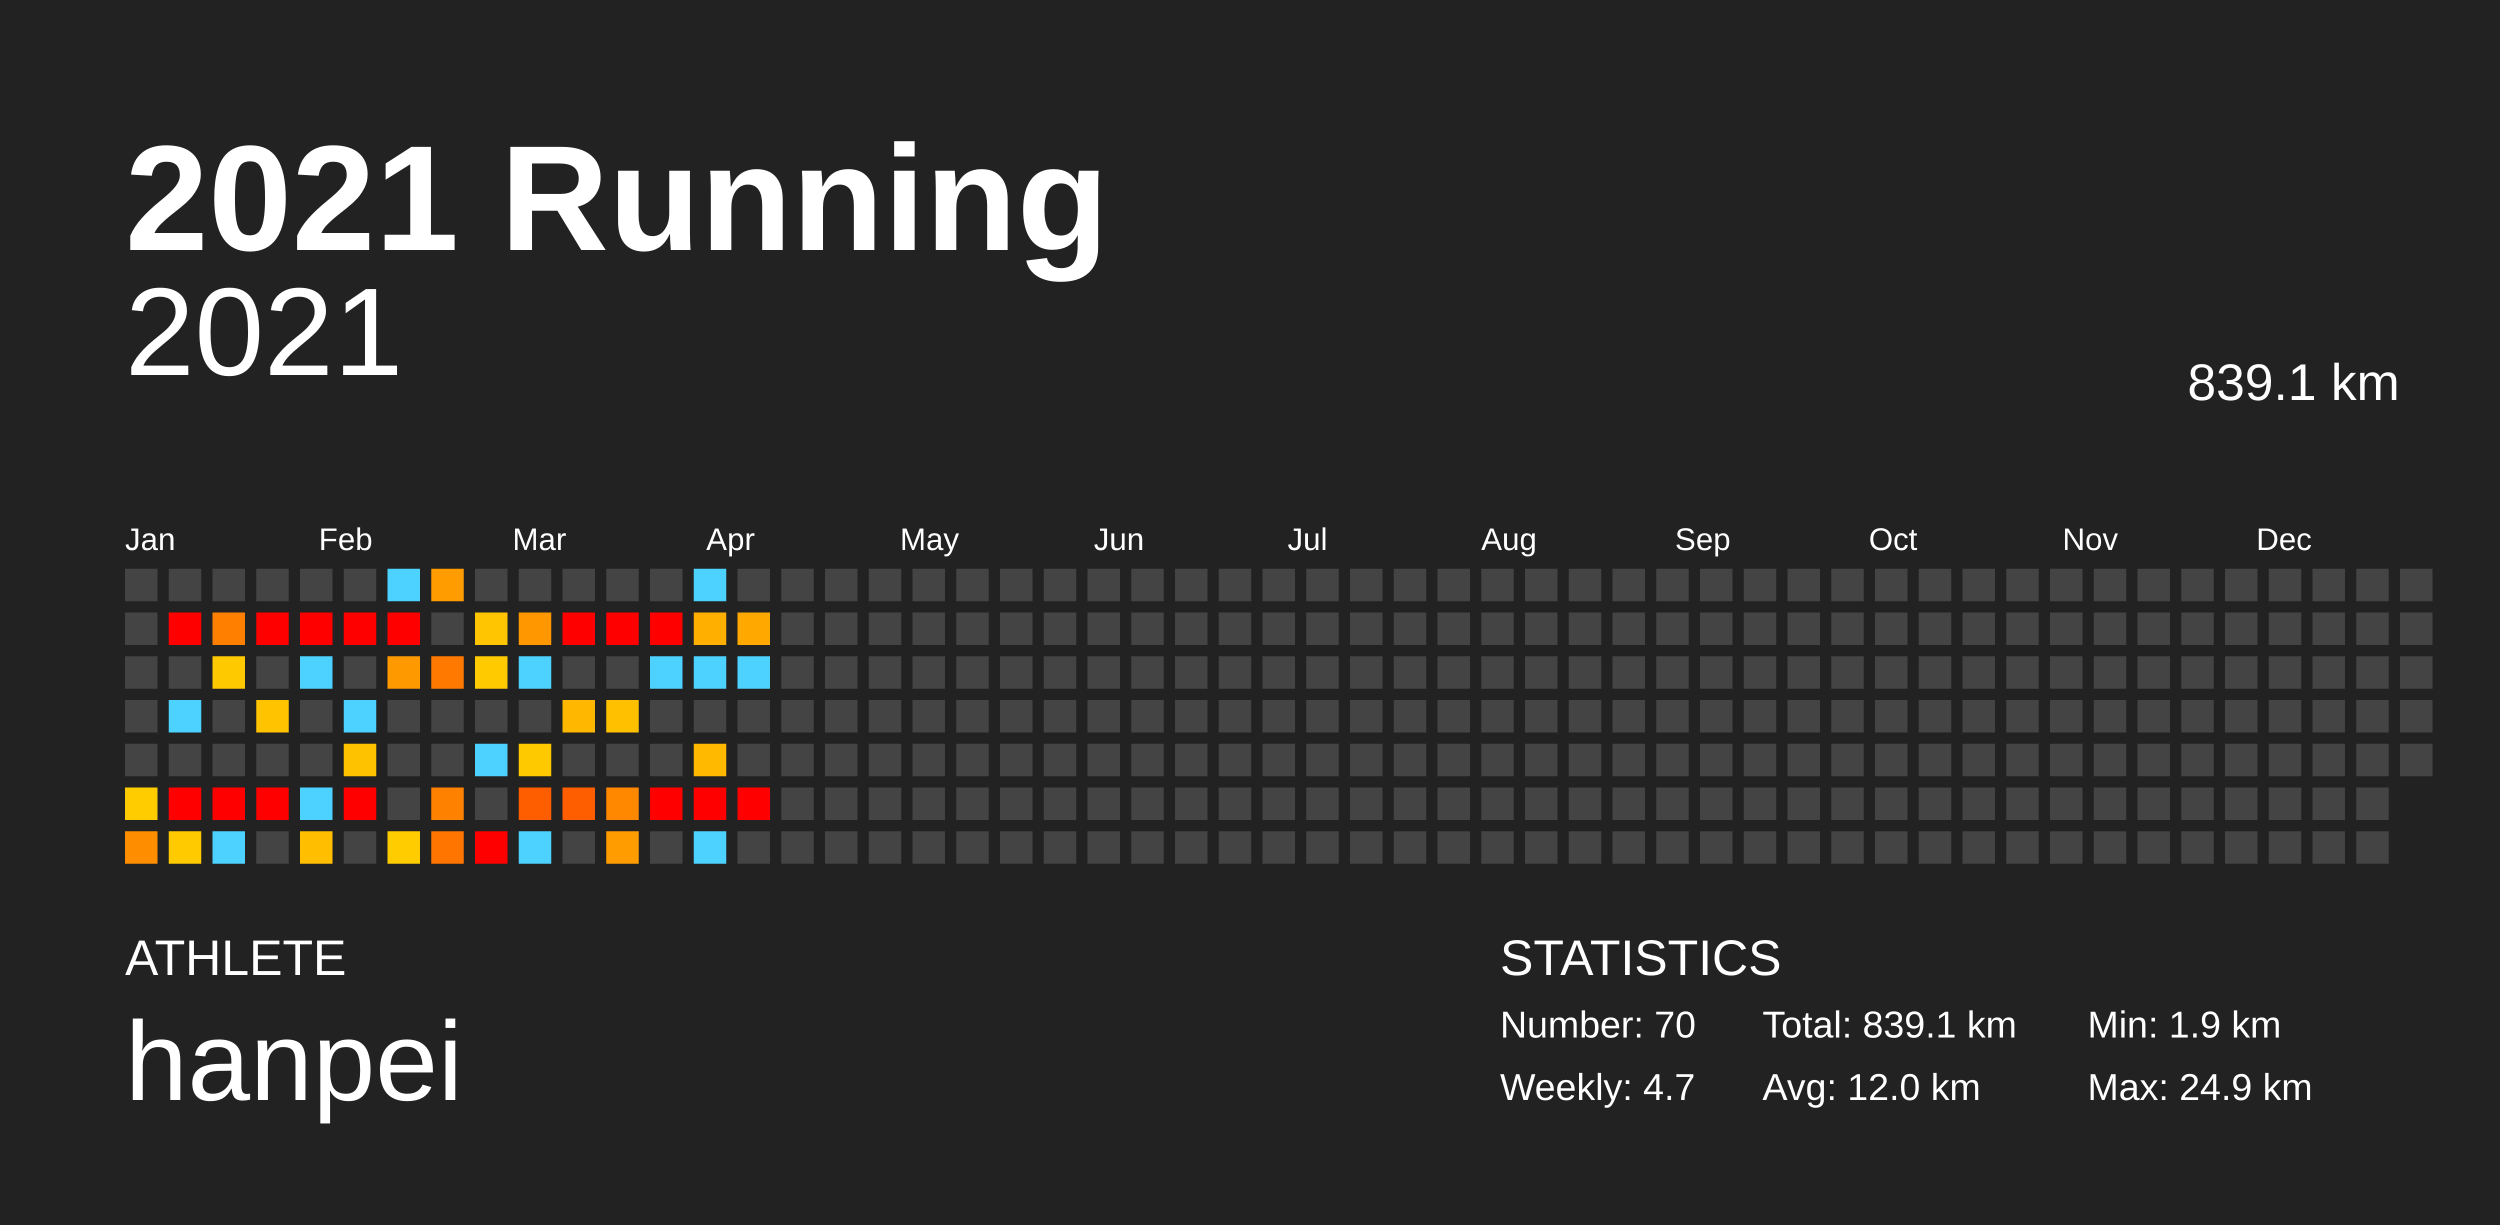
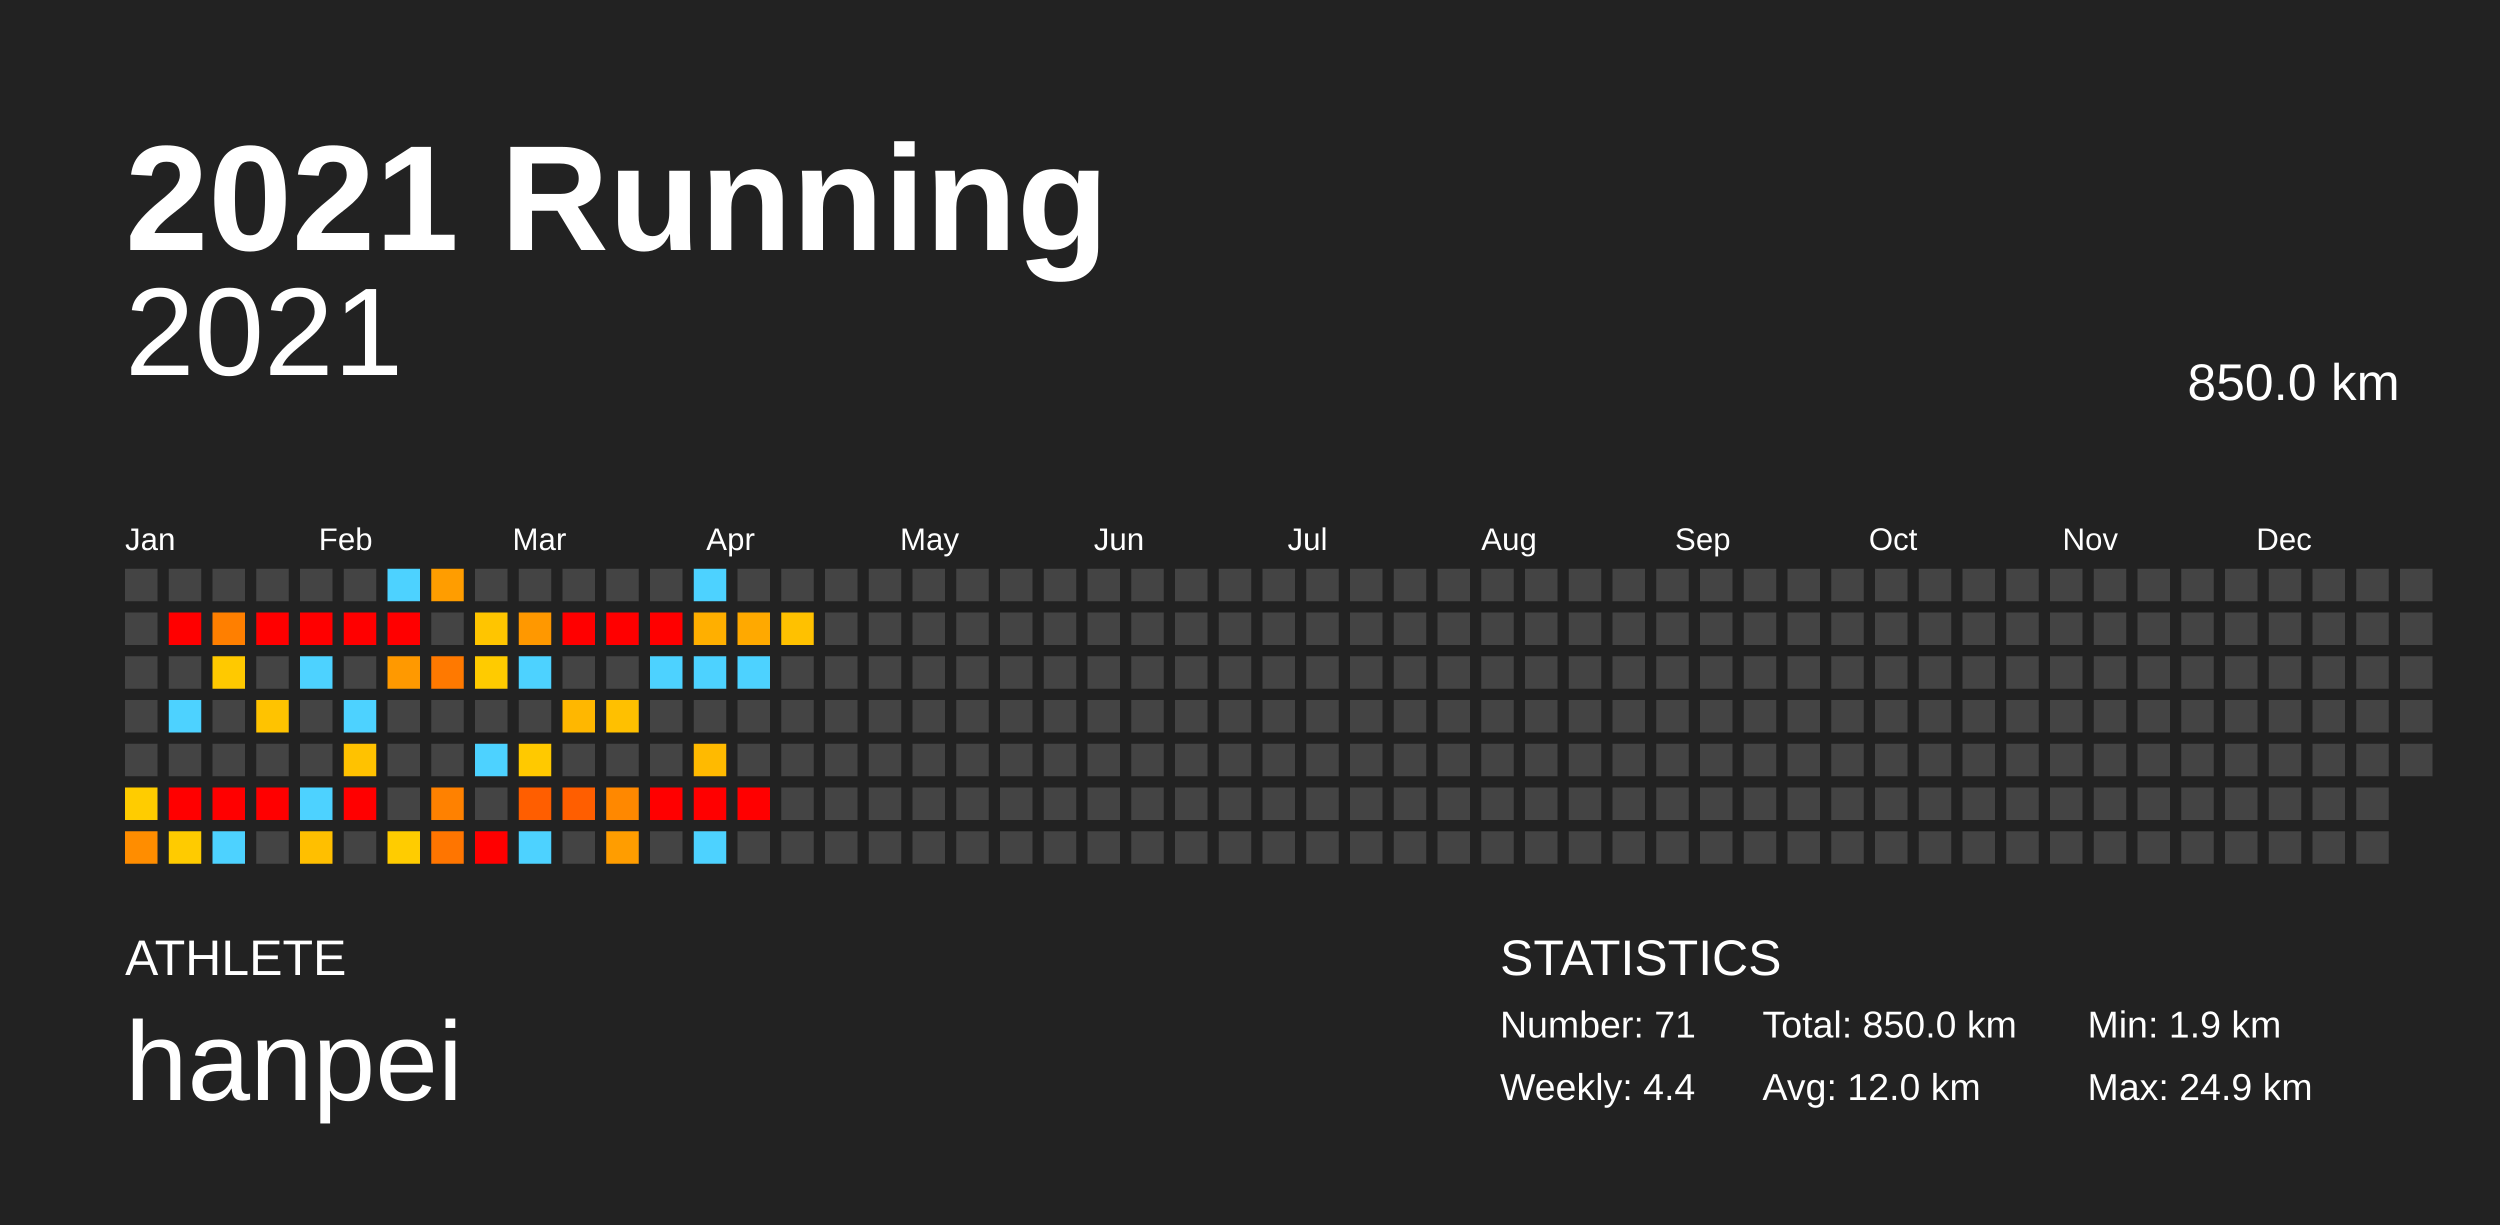
<svg xmlns="http://www.w3.org/2000/svg" baseProfile="full" height="98mm" version="1.1" viewBox="0,0,200,98" width="200mm">
  <defs />
  <rect fill="#222222" height="98" width="200" x="0" y="0" />
  <text fill="#FFFFFF" style="font-size:12px; font-family:Arial; font-weight:bold;" x="10" y="20">2021 Running</text>
  <text fill="#FFFFFF" style="font-size:4px; font-family:Arial" x="10" y="78">ATHLETE</text>
  <text fill="#FFFFFF" style="font-size:9px; font-family:Arial" x="10" y="88">hanpei</text>
  <text fill="#FFFFFF" style="font-size:4px; font-family:Arial" x="120" y="78">STATISTICS</text>
-   <text fill="#FFFFFF" style="font-size:3px; font-family:Arial" x="120" y="83">Number: 70</text>
-   <text fill="#FFFFFF" style="font-size:3px; font-family:Arial" x="120" y="88">Weekly: 4.7</text>
-   <text fill="#FFFFFF" style="font-size:3px; font-family:Arial" x="141" y="83">Total: 839.1 km</text>
+   <text fill="#FFFFFF" style="font-size:3px; font-family:Arial" x="120" y="83">Number: 71</text>
+   <text fill="#FFFFFF" style="font-size:3px; font-family:Arial" x="120" y="88">Weekly: 4.4</text>
+   <text fill="#FFFFFF" style="font-size:3px; font-family:Arial" x="141" y="83">Total: 850.0 km</text>
  <text fill="#FFFFFF" style="font-size:3px; font-family:Arial" x="141" y="88">Avg: 12.0 km</text>
  <text fill="#FFFFFF" style="font-size:3px; font-family:Arial" x="167" y="83">Min: 1.9 km</text>
  <text fill="#FFFFFF" style="font-size:3px; font-family:Arial" x="167" y="88">Max: 24.9 km</text>
  <text alignment-baseline="hanging" fill="#FFFFFF" style="font-size:10.0px; font-family:Arial;" x="10" y="30">2021</text>
-   <text alignment-baseline="hanging" fill="#FFFFFF" style="font-size:4.125px; font-family:Arial;" x="175" y="32">839.1 km</text>
+   <text alignment-baseline="hanging" fill="#FFFFFF" style="font-size:4.125px; font-family:Arial;" x="175" y="32">850.0 km</text>
  <text fill="#FFFFFF" style="font-size:2.5px; font-family:Arial" x="10.0" y="44">Jan</text>
  <text fill="#FFFFFF" style="font-size:2.5px; font-family:Arial" x="25.5" y="44">Feb</text>
  <text fill="#FFFFFF" style="font-size:2.5px; font-family:Arial" x="41.0" y="44">Mar</text>
  <text fill="#FFFFFF" style="font-size:2.5px; font-family:Arial" x="56.5" y="44">Apr</text>
  <text fill="#FFFFFF" style="font-size:2.5px; font-family:Arial" x="72.0" y="44">May</text>
  <text fill="#FFFFFF" style="font-size:2.5px; font-family:Arial" x="87.5" y="44">Jun</text>
  <text fill="#FFFFFF" style="font-size:2.5px; font-family:Arial" x="103.0" y="44">Jul</text>
  <text fill="#FFFFFF" style="font-size:2.5px; font-family:Arial" x="118.5" y="44">Aug</text>
  <text fill="#FFFFFF" style="font-size:2.5px; font-family:Arial" x="134.0" y="44">Sep</text>
  <text fill="#FFFFFF" style="font-size:2.5px; font-family:Arial" x="149.5" y="44">Oct</text>
  <text fill="#FFFFFF" style="font-size:2.5px; font-family:Arial" x="165.0" y="44">Nov</text>
  <text fill="#FFFFFF" style="font-size:2.5px; font-family:Arial" x="180.5" y="44">Dec</text>
  <rect fill="#444444" height="2.6" width="2.6" x="10.0" y="45.5" />
  <rect fill="#444444" height="2.6" width="2.6" x="10.0" y="49.0" />
  <rect fill="#444444" height="2.6" width="2.6" x="10.0" y="52.5" />
  <rect fill="#444444" height="2.6" width="2.6" x="10.0" y="56.0" />
  <rect fill="#444444" height="2.6" width="2.6" x="10.0" y="59.5" />
  <rect fill="#ffcc00" height="2.6" width="2.6" x="10.0" y="63.0" />
  <rect fill="#ff8d00" height="2.6" width="2.6" x="10.0" y="66.5" />
  <rect fill="#444444" height="2.6" width="2.6" x="13.5" y="45.5" />
  <rect fill="red" height="2.6" width="2.6" x="13.5" y="49.0" />
  <rect fill="#444444" height="2.6" width="2.6" x="13.5" y="52.5" />
  <rect fill="#4dd2ff" height="2.6" width="2.6" x="13.5" y="56.0" />
  <rect fill="#444444" height="2.6" width="2.6" x="13.5" y="59.5" />
  <rect fill="red" height="2.6" width="2.6" x="13.5" y="63.0" />
  <rect fill="#ffcb00" height="2.6" width="2.6" x="13.5" y="66.5" />
  <rect fill="#444444" height="2.6" width="2.6" x="17.0" y="45.5" />
  <rect fill="#ff7f00" height="2.6" width="2.6" x="17.0" y="49.0" />
  <rect fill="#ffc900" height="2.6" width="2.6" x="17.0" y="52.5" />
  <rect fill="#444444" height="2.6" width="2.6" x="17.0" y="56.0" />
  <rect fill="#444444" height="2.6" width="2.6" x="17.0" y="59.5" />
  <rect fill="red" height="2.6" width="2.6" x="17.0" y="63.0" />
  <rect fill="#4dd2ff" height="2.6" width="2.6" x="17.0" y="66.5" />
  <rect fill="#444444" height="2.6" width="2.6" x="20.5" y="45.5" />
  <rect fill="red" height="2.6" width="2.6" x="20.5" y="49.0" />
  <rect fill="#444444" height="2.6" width="2.6" x="20.5" y="52.5" />
  <rect fill="#ffc300" height="2.6" width="2.6" x="20.5" y="56.0" />
  <rect fill="#444444" height="2.6" width="2.6" x="20.5" y="59.5" />
  <rect fill="red" height="2.6" width="2.6" x="20.5" y="63.0" />
  <rect fill="#444444" height="2.6" width="2.6" x="20.5" y="66.5" />
  <rect fill="#444444" height="2.6" width="2.6" x="24.0" y="45.5" />
  <rect fill="red" height="2.6" width="2.6" x="24.0" y="49.0" />
  <rect fill="#4dd2ff" height="2.6" width="2.6" x="24.0" y="52.5" />
  <rect fill="#444444" height="2.6" width="2.6" x="24.0" y="56.0" />
  <rect fill="#444444" height="2.6" width="2.6" x="24.0" y="59.5" />
  <rect fill="#4dd2ff" height="2.6" width="2.6" x="24.0" y="63.0" />
  <rect fill="#ffbf00" height="2.6" width="2.6" x="24.0" y="66.5" />
  <rect fill="#444444" height="2.6" width="2.6" x="27.5" y="45.5" />
  <rect fill="red" height="2.6" width="2.6" x="27.5" y="49.0" />
  <rect fill="#444444" height="2.6" width="2.6" x="27.5" y="52.5" />
  <rect fill="#4dd2ff" height="2.6" width="2.6" x="27.5" y="56.0" />
  <rect fill="#ffc200" height="2.6" width="2.6" x="27.5" y="59.5" />
  <rect fill="red" height="2.6" width="2.6" x="27.5" y="63.0" />
  <rect fill="#444444" height="2.6" width="2.6" x="27.5" y="66.5" />
  <rect fill="#4dd2ff" height="2.6" width="2.6" x="31.0" y="45.5" />
  <rect fill="red" height="2.6" width="2.6" x="31.0" y="49.0" />
  <rect fill="#ff9900" height="2.6" width="2.6" x="31.0" y="52.5" />
  <rect fill="#444444" height="2.6" width="2.6" x="31.0" y="56.0" />
  <rect fill="#444444" height="2.6" width="2.6" x="31.0" y="59.5" />
  <rect fill="#444444" height="2.6" width="2.6" x="31.0" y="63.0" />
  <rect fill="#ffcc00" height="2.6" width="2.6" x="31.0" y="66.5" />
  <rect fill="#ff9d00" height="2.6" width="2.6" x="34.5" y="45.5" />
  <rect fill="#444444" height="2.6" width="2.6" x="34.5" y="49.0" />
  <rect fill="#ff7900" height="2.6" width="2.6" x="34.5" y="52.5" />
  <rect fill="#444444" height="2.6" width="2.6" x="34.5" y="56.0" />
  <rect fill="#444444" height="2.6" width="2.6" x="34.5" y="59.5" />
  <rect fill="#ff8100" height="2.6" width="2.6" x="34.5" y="63.0" />
  <rect fill="#ff7500" height="2.6" width="2.6" x="34.5" y="66.5" />
  <rect fill="#444444" height="2.6" width="2.6" x="38.0" y="45.5" />
  <rect fill="#ffc500" height="2.6" width="2.6" x="38.0" y="49.0" />
  <rect fill="#ffcb00" height="2.6" width="2.6" x="38.0" y="52.5" />
  <rect fill="#444444" height="2.6" width="2.6" x="38.0" y="56.0" />
  <rect fill="#4dd2ff" height="2.6" width="2.6" x="38.0" y="59.5" />
  <rect fill="#444444" height="2.6" width="2.6" x="38.0" y="63.0" />
  <rect fill="red" height="2.6" width="2.6" x="38.0" y="66.5" />
  <rect fill="#444444" height="2.6" width="2.6" x="41.5" y="45.5" />
  <rect fill="#ff9800" height="2.6" width="2.6" x="41.5" y="49.0" />
  <rect fill="#4dd2ff" height="2.6" width="2.6" x="41.5" y="52.5" />
  <rect fill="#444444" height="2.6" width="2.6" x="41.5" y="56.0" />
  <rect fill="#ffc900" height="2.6" width="2.6" x="41.5" y="59.5" />
  <rect fill="#ff5e00" height="2.6" width="2.6" x="41.5" y="63.0" />
  <rect fill="#4dd2ff" height="2.6" width="2.6" x="41.5" y="66.5" />
  <rect fill="#444444" height="2.6" width="2.6" x="45.0" y="45.5" />
  <rect fill="red" height="2.6" width="2.6" x="45.0" y="49.0" />
  <rect fill="#444444" height="2.6" width="2.6" x="45.0" y="52.5" />
  <rect fill="#ffb700" height="2.6" width="2.6" x="45.0" y="56.0" />
  <rect fill="#444444" height="2.6" width="2.6" x="45.0" y="59.5" />
  <rect fill="#ff5e00" height="2.6" width="2.6" x="45.0" y="63.0" />
  <rect fill="#444444" height="2.6" width="2.6" x="45.0" y="66.5" />
  <rect fill="#444444" height="2.6" width="2.6" x="48.5" y="45.5" />
  <rect fill="red" height="2.6" width="2.6" x="48.5" y="49.0" />
  <rect fill="#444444" height="2.6" width="2.6" x="48.5" y="52.5" />
  <rect fill="#ffc000" height="2.6" width="2.6" x="48.5" y="56.0" />
  <rect fill="#444444" height="2.6" width="2.6" x="48.5" y="59.5" />
  <rect fill="#ff8800" height="2.6" width="2.6" x="48.5" y="63.0" />
  <rect fill="#ff9d00" height="2.6" width="2.6" x="48.5" y="66.5" />
  <rect fill="#444444" height="2.6" width="2.6" x="52.0" y="45.5" />
  <rect fill="red" height="2.6" width="2.6" x="52.0" y="49.0" />
  <rect fill="#4dd2ff" height="2.6" width="2.6" x="52.0" y="52.5" />
  <rect fill="#444444" height="2.6" width="2.6" x="52.0" y="56.0" />
  <rect fill="#444444" height="2.6" width="2.6" x="52.0" y="59.5" />
  <rect fill="red" height="2.6" width="2.6" x="52.0" y="63.0" />
  <rect fill="#444444" height="2.6" width="2.6" x="52.0" y="66.5" />
  <rect fill="#4dd2ff" height="2.6" width="2.6" x="55.5" y="45.5" />
  <rect fill="#ffaf00" height="2.6" width="2.6" x="55.5" y="49.0" />
  <rect fill="#4dd2ff" height="2.6" width="2.6" x="55.5" y="52.5" />
  <rect fill="#444444" height="2.6" width="2.6" x="55.5" y="56.0" />
  <rect fill="#ffba00" height="2.6" width="2.6" x="55.5" y="59.5" />
  <rect fill="red" height="2.6" width="2.6" x="55.5" y="63.0" />
  <rect fill="#4dd2ff" height="2.6" width="2.6" x="55.5" y="66.5" />
  <rect fill="#444444" height="2.6" width="2.6" x="59.0" y="45.5" />
  <rect fill="#ffa900" height="2.6" width="2.6" x="59.0" y="49.0" />
  <rect fill="#4dd2ff" height="2.6" width="2.6" x="59.0" y="52.5" />
  <rect fill="#444444" height="2.6" width="2.6" x="59.0" y="56.0" />
  <rect fill="#444444" height="2.6" width="2.6" x="59.0" y="59.5" />
  <rect fill="red" height="2.6" width="2.6" x="59.0" y="63.0" />
  <rect fill="#444444" height="2.6" width="2.6" x="59.0" y="66.5" />
  <rect fill="#444444" height="2.6" width="2.6" x="62.5" y="45.5" />
-   <rect fill="#444444" height="2.6" width="2.6" x="62.5" y="49.0" />
+   <rect fill="#ffc100" height="2.6" width="2.6" x="62.5" y="49.0" />
  <rect fill="#444444" height="2.6" width="2.6" x="62.5" y="52.5" />
  <rect fill="#444444" height="2.6" width="2.6" x="62.5" y="56.0" />
  <rect fill="#444444" height="2.6" width="2.6" x="62.5" y="59.5" />
  <rect fill="#444444" height="2.6" width="2.6" x="62.5" y="63.0" />
  <rect fill="#444444" height="2.6" width="2.6" x="62.5" y="66.5" />
  <rect fill="#444444" height="2.6" width="2.6" x="66.0" y="45.5" />
  <rect fill="#444444" height="2.6" width="2.6" x="66.0" y="49.0" />
  <rect fill="#444444" height="2.6" width="2.6" x="66.0" y="52.5" />
  <rect fill="#444444" height="2.6" width="2.6" x="66.0" y="56.0" />
  <rect fill="#444444" height="2.6" width="2.6" x="66.0" y="59.5" />
  <rect fill="#444444" height="2.6" width="2.6" x="66.0" y="63.0" />
  <rect fill="#444444" height="2.6" width="2.6" x="66.0" y="66.5" />
  <rect fill="#444444" height="2.6" width="2.6" x="69.5" y="45.5" />
  <rect fill="#444444" height="2.6" width="2.6" x="69.5" y="49.0" />
  <rect fill="#444444" height="2.6" width="2.6" x="69.5" y="52.5" />
  <rect fill="#444444" height="2.6" width="2.6" x="69.5" y="56.0" />
  <rect fill="#444444" height="2.6" width="2.6" x="69.5" y="59.5" />
  <rect fill="#444444" height="2.6" width="2.6" x="69.5" y="63.0" />
  <rect fill="#444444" height="2.6" width="2.6" x="69.5" y="66.5" />
  <rect fill="#444444" height="2.6" width="2.6" x="73.0" y="45.5" />
  <rect fill="#444444" height="2.6" width="2.6" x="73.0" y="49.0" />
  <rect fill="#444444" height="2.6" width="2.6" x="73.0" y="52.5" />
  <rect fill="#444444" height="2.6" width="2.6" x="73.0" y="56.0" />
  <rect fill="#444444" height="2.6" width="2.6" x="73.0" y="59.5" />
  <rect fill="#444444" height="2.6" width="2.6" x="73.0" y="63.0" />
  <rect fill="#444444" height="2.6" width="2.6" x="73.0" y="66.5" />
  <rect fill="#444444" height="2.6" width="2.6" x="76.5" y="45.5" />
  <rect fill="#444444" height="2.6" width="2.6" x="76.5" y="49.0" />
  <rect fill="#444444" height="2.6" width="2.6" x="76.5" y="52.5" />
  <rect fill="#444444" height="2.6" width="2.6" x="76.5" y="56.0" />
  <rect fill="#444444" height="2.6" width="2.6" x="76.5" y="59.5" />
  <rect fill="#444444" height="2.6" width="2.6" x="76.5" y="63.0" />
  <rect fill="#444444" height="2.6" width="2.6" x="76.5" y="66.5" />
  <rect fill="#444444" height="2.6" width="2.6" x="80.0" y="45.5" />
  <rect fill="#444444" height="2.6" width="2.6" x="80.0" y="49.0" />
  <rect fill="#444444" height="2.6" width="2.6" x="80.0" y="52.5" />
  <rect fill="#444444" height="2.6" width="2.6" x="80.0" y="56.0" />
  <rect fill="#444444" height="2.6" width="2.6" x="80.0" y="59.5" />
  <rect fill="#444444" height="2.6" width="2.6" x="80.0" y="63.0" />
  <rect fill="#444444" height="2.6" width="2.6" x="80.0" y="66.5" />
  <rect fill="#444444" height="2.6" width="2.6" x="83.5" y="45.5" />
  <rect fill="#444444" height="2.6" width="2.6" x="83.5" y="49.0" />
  <rect fill="#444444" height="2.6" width="2.6" x="83.5" y="52.5" />
  <rect fill="#444444" height="2.6" width="2.6" x="83.5" y="56.0" />
  <rect fill="#444444" height="2.6" width="2.6" x="83.5" y="59.5" />
  <rect fill="#444444" height="2.6" width="2.6" x="83.5" y="63.0" />
  <rect fill="#444444" height="2.6" width="2.6" x="83.5" y="66.5" />
  <rect fill="#444444" height="2.6" width="2.6" x="87.0" y="45.5" />
  <rect fill="#444444" height="2.6" width="2.6" x="87.0" y="49.0" />
  <rect fill="#444444" height="2.6" width="2.6" x="87.0" y="52.5" />
  <rect fill="#444444" height="2.6" width="2.6" x="87.0" y="56.0" />
  <rect fill="#444444" height="2.6" width="2.6" x="87.0" y="59.5" />
  <rect fill="#444444" height="2.6" width="2.6" x="87.0" y="63.0" />
  <rect fill="#444444" height="2.6" width="2.6" x="87.0" y="66.5" />
  <rect fill="#444444" height="2.6" width="2.6" x="90.5" y="45.5" />
  <rect fill="#444444" height="2.6" width="2.6" x="90.5" y="49.0" />
  <rect fill="#444444" height="2.6" width="2.6" x="90.5" y="52.5" />
  <rect fill="#444444" height="2.6" width="2.6" x="90.5" y="56.0" />
  <rect fill="#444444" height="2.6" width="2.6" x="90.5" y="59.5" />
  <rect fill="#444444" height="2.6" width="2.6" x="90.5" y="63.0" />
  <rect fill="#444444" height="2.6" width="2.6" x="90.5" y="66.5" />
  <rect fill="#444444" height="2.6" width="2.6" x="94.0" y="45.5" />
  <rect fill="#444444" height="2.6" width="2.6" x="94.0" y="49.0" />
  <rect fill="#444444" height="2.6" width="2.6" x="94.0" y="52.5" />
  <rect fill="#444444" height="2.6" width="2.6" x="94.0" y="56.0" />
  <rect fill="#444444" height="2.6" width="2.6" x="94.0" y="59.5" />
  <rect fill="#444444" height="2.6" width="2.6" x="94.0" y="63.0" />
  <rect fill="#444444" height="2.6" width="2.6" x="94.0" y="66.5" />
  <rect fill="#444444" height="2.6" width="2.6" x="97.5" y="45.5" />
  <rect fill="#444444" height="2.6" width="2.6" x="97.5" y="49.0" />
  <rect fill="#444444" height="2.6" width="2.6" x="97.5" y="52.5" />
  <rect fill="#444444" height="2.6" width="2.6" x="97.5" y="56.0" />
  <rect fill="#444444" height="2.6" width="2.6" x="97.5" y="59.5" />
  <rect fill="#444444" height="2.6" width="2.6" x="97.5" y="63.0" />
  <rect fill="#444444" height="2.6" width="2.6" x="97.5" y="66.5" />
  <rect fill="#444444" height="2.6" width="2.6" x="101.0" y="45.5" />
  <rect fill="#444444" height="2.6" width="2.6" x="101.0" y="49.0" />
  <rect fill="#444444" height="2.6" width="2.6" x="101.0" y="52.5" />
  <rect fill="#444444" height="2.6" width="2.6" x="101.0" y="56.0" />
  <rect fill="#444444" height="2.6" width="2.6" x="101.0" y="59.5" />
  <rect fill="#444444" height="2.6" width="2.6" x="101.0" y="63.0" />
  <rect fill="#444444" height="2.6" width="2.6" x="101.0" y="66.5" />
  <rect fill="#444444" height="2.6" width="2.6" x="104.5" y="45.5" />
  <rect fill="#444444" height="2.6" width="2.6" x="104.5" y="49.0" />
  <rect fill="#444444" height="2.6" width="2.6" x="104.5" y="52.5" />
  <rect fill="#444444" height="2.6" width="2.6" x="104.5" y="56.0" />
  <rect fill="#444444" height="2.6" width="2.6" x="104.5" y="59.5" />
  <rect fill="#444444" height="2.6" width="2.6" x="104.5" y="63.0" />
  <rect fill="#444444" height="2.6" width="2.6" x="104.5" y="66.5" />
  <rect fill="#444444" height="2.6" width="2.6" x="108.0" y="45.5" />
  <rect fill="#444444" height="2.6" width="2.6" x="108.0" y="49.0" />
  <rect fill="#444444" height="2.6" width="2.6" x="108.0" y="52.5" />
  <rect fill="#444444" height="2.6" width="2.6" x="108.0" y="56.0" />
  <rect fill="#444444" height="2.6" width="2.6" x="108.0" y="59.5" />
  <rect fill="#444444" height="2.6" width="2.6" x="108.0" y="63.0" />
  <rect fill="#444444" height="2.6" width="2.6" x="108.0" y="66.5" />
  <rect fill="#444444" height="2.6" width="2.6" x="111.5" y="45.5" />
  <rect fill="#444444" height="2.6" width="2.6" x="111.5" y="49.0" />
  <rect fill="#444444" height="2.6" width="2.6" x="111.5" y="52.5" />
  <rect fill="#444444" height="2.6" width="2.6" x="111.5" y="56.0" />
  <rect fill="#444444" height="2.6" width="2.6" x="111.5" y="59.5" />
  <rect fill="#444444" height="2.6" width="2.6" x="111.5" y="63.0" />
  <rect fill="#444444" height="2.6" width="2.6" x="111.5" y="66.5" />
  <rect fill="#444444" height="2.6" width="2.6" x="115.0" y="45.5" />
  <rect fill="#444444" height="2.6" width="2.6" x="115.0" y="49.0" />
  <rect fill="#444444" height="2.6" width="2.6" x="115.0" y="52.5" />
  <rect fill="#444444" height="2.6" width="2.6" x="115.0" y="56.0" />
  <rect fill="#444444" height="2.6" width="2.6" x="115.0" y="59.5" />
  <rect fill="#444444" height="2.6" width="2.6" x="115.0" y="63.0" />
  <rect fill="#444444" height="2.6" width="2.6" x="115.0" y="66.5" />
  <rect fill="#444444" height="2.6" width="2.6" x="118.5" y="45.5" />
  <rect fill="#444444" height="2.6" width="2.6" x="118.5" y="49.0" />
  <rect fill="#444444" height="2.6" width="2.6" x="118.5" y="52.5" />
  <rect fill="#444444" height="2.6" width="2.6" x="118.5" y="56.0" />
  <rect fill="#444444" height="2.6" width="2.6" x="118.5" y="59.5" />
  <rect fill="#444444" height="2.6" width="2.6" x="118.5" y="63.0" />
  <rect fill="#444444" height="2.6" width="2.6" x="118.5" y="66.5" />
  <rect fill="#444444" height="2.6" width="2.6" x="122.0" y="45.5" />
  <rect fill="#444444" height="2.6" width="2.6" x="122.0" y="49.0" />
  <rect fill="#444444" height="2.6" width="2.6" x="122.0" y="52.5" />
  <rect fill="#444444" height="2.6" width="2.6" x="122.0" y="56.0" />
  <rect fill="#444444" height="2.6" width="2.6" x="122.0" y="59.5" />
  <rect fill="#444444" height="2.6" width="2.6" x="122.0" y="63.0" />
  <rect fill="#444444" height="2.6" width="2.6" x="122.0" y="66.5" />
  <rect fill="#444444" height="2.6" width="2.6" x="125.5" y="45.5" />
  <rect fill="#444444" height="2.6" width="2.6" x="125.5" y="49.0" />
  <rect fill="#444444" height="2.6" width="2.6" x="125.5" y="52.5" />
  <rect fill="#444444" height="2.6" width="2.6" x="125.5" y="56.0" />
  <rect fill="#444444" height="2.6" width="2.6" x="125.5" y="59.5" />
  <rect fill="#444444" height="2.6" width="2.6" x="125.5" y="63.0" />
  <rect fill="#444444" height="2.6" width="2.6" x="125.5" y="66.5" />
  <rect fill="#444444" height="2.6" width="2.6" x="129.0" y="45.5" />
  <rect fill="#444444" height="2.6" width="2.6" x="129.0" y="49.0" />
  <rect fill="#444444" height="2.6" width="2.6" x="129.0" y="52.5" />
  <rect fill="#444444" height="2.6" width="2.6" x="129.0" y="56.0" />
  <rect fill="#444444" height="2.6" width="2.6" x="129.0" y="59.5" />
  <rect fill="#444444" height="2.6" width="2.6" x="129.0" y="63.0" />
  <rect fill="#444444" height="2.6" width="2.6" x="129.0" y="66.5" />
  <rect fill="#444444" height="2.6" width="2.6" x="132.5" y="45.5" />
  <rect fill="#444444" height="2.6" width="2.6" x="132.5" y="49.0" />
  <rect fill="#444444" height="2.6" width="2.6" x="132.5" y="52.5" />
  <rect fill="#444444" height="2.6" width="2.6" x="132.5" y="56.0" />
  <rect fill="#444444" height="2.6" width="2.6" x="132.5" y="59.5" />
  <rect fill="#444444" height="2.6" width="2.6" x="132.5" y="63.0" />
  <rect fill="#444444" height="2.6" width="2.6" x="132.5" y="66.5" />
  <rect fill="#444444" height="2.6" width="2.6" x="136.0" y="45.5" />
  <rect fill="#444444" height="2.6" width="2.6" x="136.0" y="49.0" />
  <rect fill="#444444" height="2.6" width="2.6" x="136.0" y="52.5" />
  <rect fill="#444444" height="2.6" width="2.6" x="136.0" y="56.0" />
  <rect fill="#444444" height="2.6" width="2.6" x="136.0" y="59.5" />
  <rect fill="#444444" height="2.6" width="2.6" x="136.0" y="63.0" />
  <rect fill="#444444" height="2.6" width="2.6" x="136.0" y="66.5" />
  <rect fill="#444444" height="2.6" width="2.6" x="139.5" y="45.5" />
  <rect fill="#444444" height="2.6" width="2.6" x="139.5" y="49.0" />
  <rect fill="#444444" height="2.6" width="2.6" x="139.5" y="52.5" />
  <rect fill="#444444" height="2.6" width="2.6" x="139.5" y="56.0" />
  <rect fill="#444444" height="2.6" width="2.6" x="139.5" y="59.5" />
  <rect fill="#444444" height="2.6" width="2.6" x="139.5" y="63.0" />
  <rect fill="#444444" height="2.6" width="2.6" x="139.5" y="66.5" />
  <rect fill="#444444" height="2.6" width="2.6" x="143.0" y="45.5" />
  <rect fill="#444444" height="2.6" width="2.6" x="143.0" y="49.0" />
  <rect fill="#444444" height="2.6" width="2.6" x="143.0" y="52.5" />
  <rect fill="#444444" height="2.6" width="2.6" x="143.0" y="56.0" />
  <rect fill="#444444" height="2.6" width="2.6" x="143.0" y="59.5" />
  <rect fill="#444444" height="2.6" width="2.6" x="143.0" y="63.0" />
  <rect fill="#444444" height="2.6" width="2.6" x="143.0" y="66.5" />
  <rect fill="#444444" height="2.6" width="2.6" x="146.5" y="45.5" />
  <rect fill="#444444" height="2.6" width="2.6" x="146.5" y="49.0" />
  <rect fill="#444444" height="2.6" width="2.6" x="146.5" y="52.5" />
  <rect fill="#444444" height="2.6" width="2.6" x="146.5" y="56.0" />
  <rect fill="#444444" height="2.6" width="2.6" x="146.5" y="59.5" />
  <rect fill="#444444" height="2.6" width="2.6" x="146.5" y="63.0" />
  <rect fill="#444444" height="2.6" width="2.6" x="146.5" y="66.5" />
  <rect fill="#444444" height="2.6" width="2.6" x="150.0" y="45.5" />
  <rect fill="#444444" height="2.6" width="2.6" x="150.0" y="49.0" />
  <rect fill="#444444" height="2.6" width="2.6" x="150.0" y="52.5" />
  <rect fill="#444444" height="2.6" width="2.6" x="150.0" y="56.0" />
  <rect fill="#444444" height="2.6" width="2.6" x="150.0" y="59.5" />
  <rect fill="#444444" height="2.6" width="2.6" x="150.0" y="63.0" />
  <rect fill="#444444" height="2.6" width="2.6" x="150.0" y="66.5" />
  <rect fill="#444444" height="2.6" width="2.6" x="153.5" y="45.5" />
  <rect fill="#444444" height="2.6" width="2.6" x="153.5" y="49.0" />
  <rect fill="#444444" height="2.6" width="2.6" x="153.5" y="52.5" />
  <rect fill="#444444" height="2.6" width="2.6" x="153.5" y="56.0" />
  <rect fill="#444444" height="2.6" width="2.6" x="153.5" y="59.5" />
  <rect fill="#444444" height="2.6" width="2.6" x="153.5" y="63.0" />
  <rect fill="#444444" height="2.6" width="2.6" x="153.5" y="66.5" />
  <rect fill="#444444" height="2.6" width="2.6" x="157.0" y="45.5" />
  <rect fill="#444444" height="2.6" width="2.6" x="157.0" y="49.0" />
  <rect fill="#444444" height="2.6" width="2.6" x="157.0" y="52.5" />
  <rect fill="#444444" height="2.6" width="2.6" x="157.0" y="56.0" />
  <rect fill="#444444" height="2.6" width="2.6" x="157.0" y="59.5" />
  <rect fill="#444444" height="2.6" width="2.6" x="157.0" y="63.0" />
  <rect fill="#444444" height="2.6" width="2.6" x="157.0" y="66.5" />
  <rect fill="#444444" height="2.6" width="2.6" x="160.5" y="45.5" />
  <rect fill="#444444" height="2.6" width="2.6" x="160.5" y="49.0" />
  <rect fill="#444444" height="2.6" width="2.6" x="160.5" y="52.5" />
  <rect fill="#444444" height="2.6" width="2.6" x="160.5" y="56.0" />
  <rect fill="#444444" height="2.6" width="2.6" x="160.5" y="59.5" />
  <rect fill="#444444" height="2.6" width="2.6" x="160.5" y="63.0" />
  <rect fill="#444444" height="2.6" width="2.6" x="160.5" y="66.5" />
  <rect fill="#444444" height="2.6" width="2.6" x="164.0" y="45.5" />
  <rect fill="#444444" height="2.6" width="2.6" x="164.0" y="49.0" />
  <rect fill="#444444" height="2.6" width="2.6" x="164.0" y="52.5" />
  <rect fill="#444444" height="2.6" width="2.6" x="164.0" y="56.0" />
  <rect fill="#444444" height="2.6" width="2.6" x="164.0" y="59.5" />
  <rect fill="#444444" height="2.6" width="2.6" x="164.0" y="63.0" />
  <rect fill="#444444" height="2.6" width="2.6" x="164.0" y="66.5" />
  <rect fill="#444444" height="2.6" width="2.6" x="167.5" y="45.5" />
  <rect fill="#444444" height="2.6" width="2.6" x="167.5" y="49.0" />
  <rect fill="#444444" height="2.6" width="2.6" x="167.5" y="52.5" />
  <rect fill="#444444" height="2.6" width="2.6" x="167.5" y="56.0" />
  <rect fill="#444444" height="2.6" width="2.6" x="167.5" y="59.5" />
  <rect fill="#444444" height="2.6" width="2.6" x="167.5" y="63.0" />
  <rect fill="#444444" height="2.6" width="2.6" x="167.5" y="66.5" />
  <rect fill="#444444" height="2.6" width="2.6" x="171.0" y="45.5" />
  <rect fill="#444444" height="2.6" width="2.6" x="171.0" y="49.0" />
  <rect fill="#444444" height="2.6" width="2.6" x="171.0" y="52.5" />
  <rect fill="#444444" height="2.6" width="2.6" x="171.0" y="56.0" />
  <rect fill="#444444" height="2.6" width="2.6" x="171.0" y="59.5" />
  <rect fill="#444444" height="2.6" width="2.6" x="171.0" y="63.0" />
  <rect fill="#444444" height="2.6" width="2.6" x="171.0" y="66.5" />
  <rect fill="#444444" height="2.6" width="2.6" x="174.5" y="45.5" />
  <rect fill="#444444" height="2.6" width="2.6" x="174.5" y="49.0" />
  <rect fill="#444444" height="2.6" width="2.6" x="174.5" y="52.5" />
  <rect fill="#444444" height="2.6" width="2.6" x="174.5" y="56.0" />
  <rect fill="#444444" height="2.6" width="2.6" x="174.5" y="59.5" />
  <rect fill="#444444" height="2.6" width="2.6" x="174.5" y="63.0" />
  <rect fill="#444444" height="2.6" width="2.6" x="174.5" y="66.5" />
  <rect fill="#444444" height="2.6" width="2.6" x="178.0" y="45.5" />
  <rect fill="#444444" height="2.6" width="2.6" x="178.0" y="49.0" />
  <rect fill="#444444" height="2.6" width="2.6" x="178.0" y="52.5" />
  <rect fill="#444444" height="2.6" width="2.6" x="178.0" y="56.0" />
  <rect fill="#444444" height="2.6" width="2.6" x="178.0" y="59.5" />
  <rect fill="#444444" height="2.6" width="2.6" x="178.0" y="63.0" />
  <rect fill="#444444" height="2.6" width="2.6" x="178.0" y="66.5" />
  <rect fill="#444444" height="2.6" width="2.6" x="181.5" y="45.5" />
  <rect fill="#444444" height="2.6" width="2.6" x="181.5" y="49.0" />
  <rect fill="#444444" height="2.6" width="2.6" x="181.5" y="52.5" />
  <rect fill="#444444" height="2.6" width="2.6" x="181.5" y="56.0" />
  <rect fill="#444444" height="2.6" width="2.6" x="181.5" y="59.5" />
  <rect fill="#444444" height="2.6" width="2.6" x="181.5" y="63.0" />
  <rect fill="#444444" height="2.6" width="2.6" x="181.5" y="66.5" />
  <rect fill="#444444" height="2.6" width="2.6" x="185.0" y="45.5" />
  <rect fill="#444444" height="2.6" width="2.6" x="185.0" y="49.0" />
  <rect fill="#444444" height="2.6" width="2.6" x="185.0" y="52.5" />
  <rect fill="#444444" height="2.6" width="2.6" x="185.0" y="56.0" />
  <rect fill="#444444" height="2.6" width="2.6" x="185.0" y="59.5" />
  <rect fill="#444444" height="2.6" width="2.6" x="185.0" y="63.0" />
  <rect fill="#444444" height="2.6" width="2.6" x="185.0" y="66.5" />
  <rect fill="#444444" height="2.6" width="2.6" x="188.5" y="45.5" />
  <rect fill="#444444" height="2.6" width="2.6" x="188.5" y="49.0" />
  <rect fill="#444444" height="2.6" width="2.6" x="188.5" y="52.5" />
  <rect fill="#444444" height="2.6" width="2.6" x="188.5" y="56.0" />
  <rect fill="#444444" height="2.6" width="2.6" x="188.5" y="59.5" />
  <rect fill="#444444" height="2.6" width="2.6" x="188.5" y="63.0" />
  <rect fill="#444444" height="2.6" width="2.6" x="188.5" y="66.5" />
  <rect fill="#444444" height="2.6" width="2.6" x="192.0" y="45.5" />
  <rect fill="#444444" height="2.6" width="2.6" x="192.0" y="49.0" />
  <rect fill="#444444" height="2.6" width="2.6" x="192.0" y="52.5" />
  <rect fill="#444444" height="2.6" width="2.6" x="192.0" y="56.0" />
  <rect fill="#444444" height="2.6" width="2.6" x="192.0" y="59.5" />
</svg>
